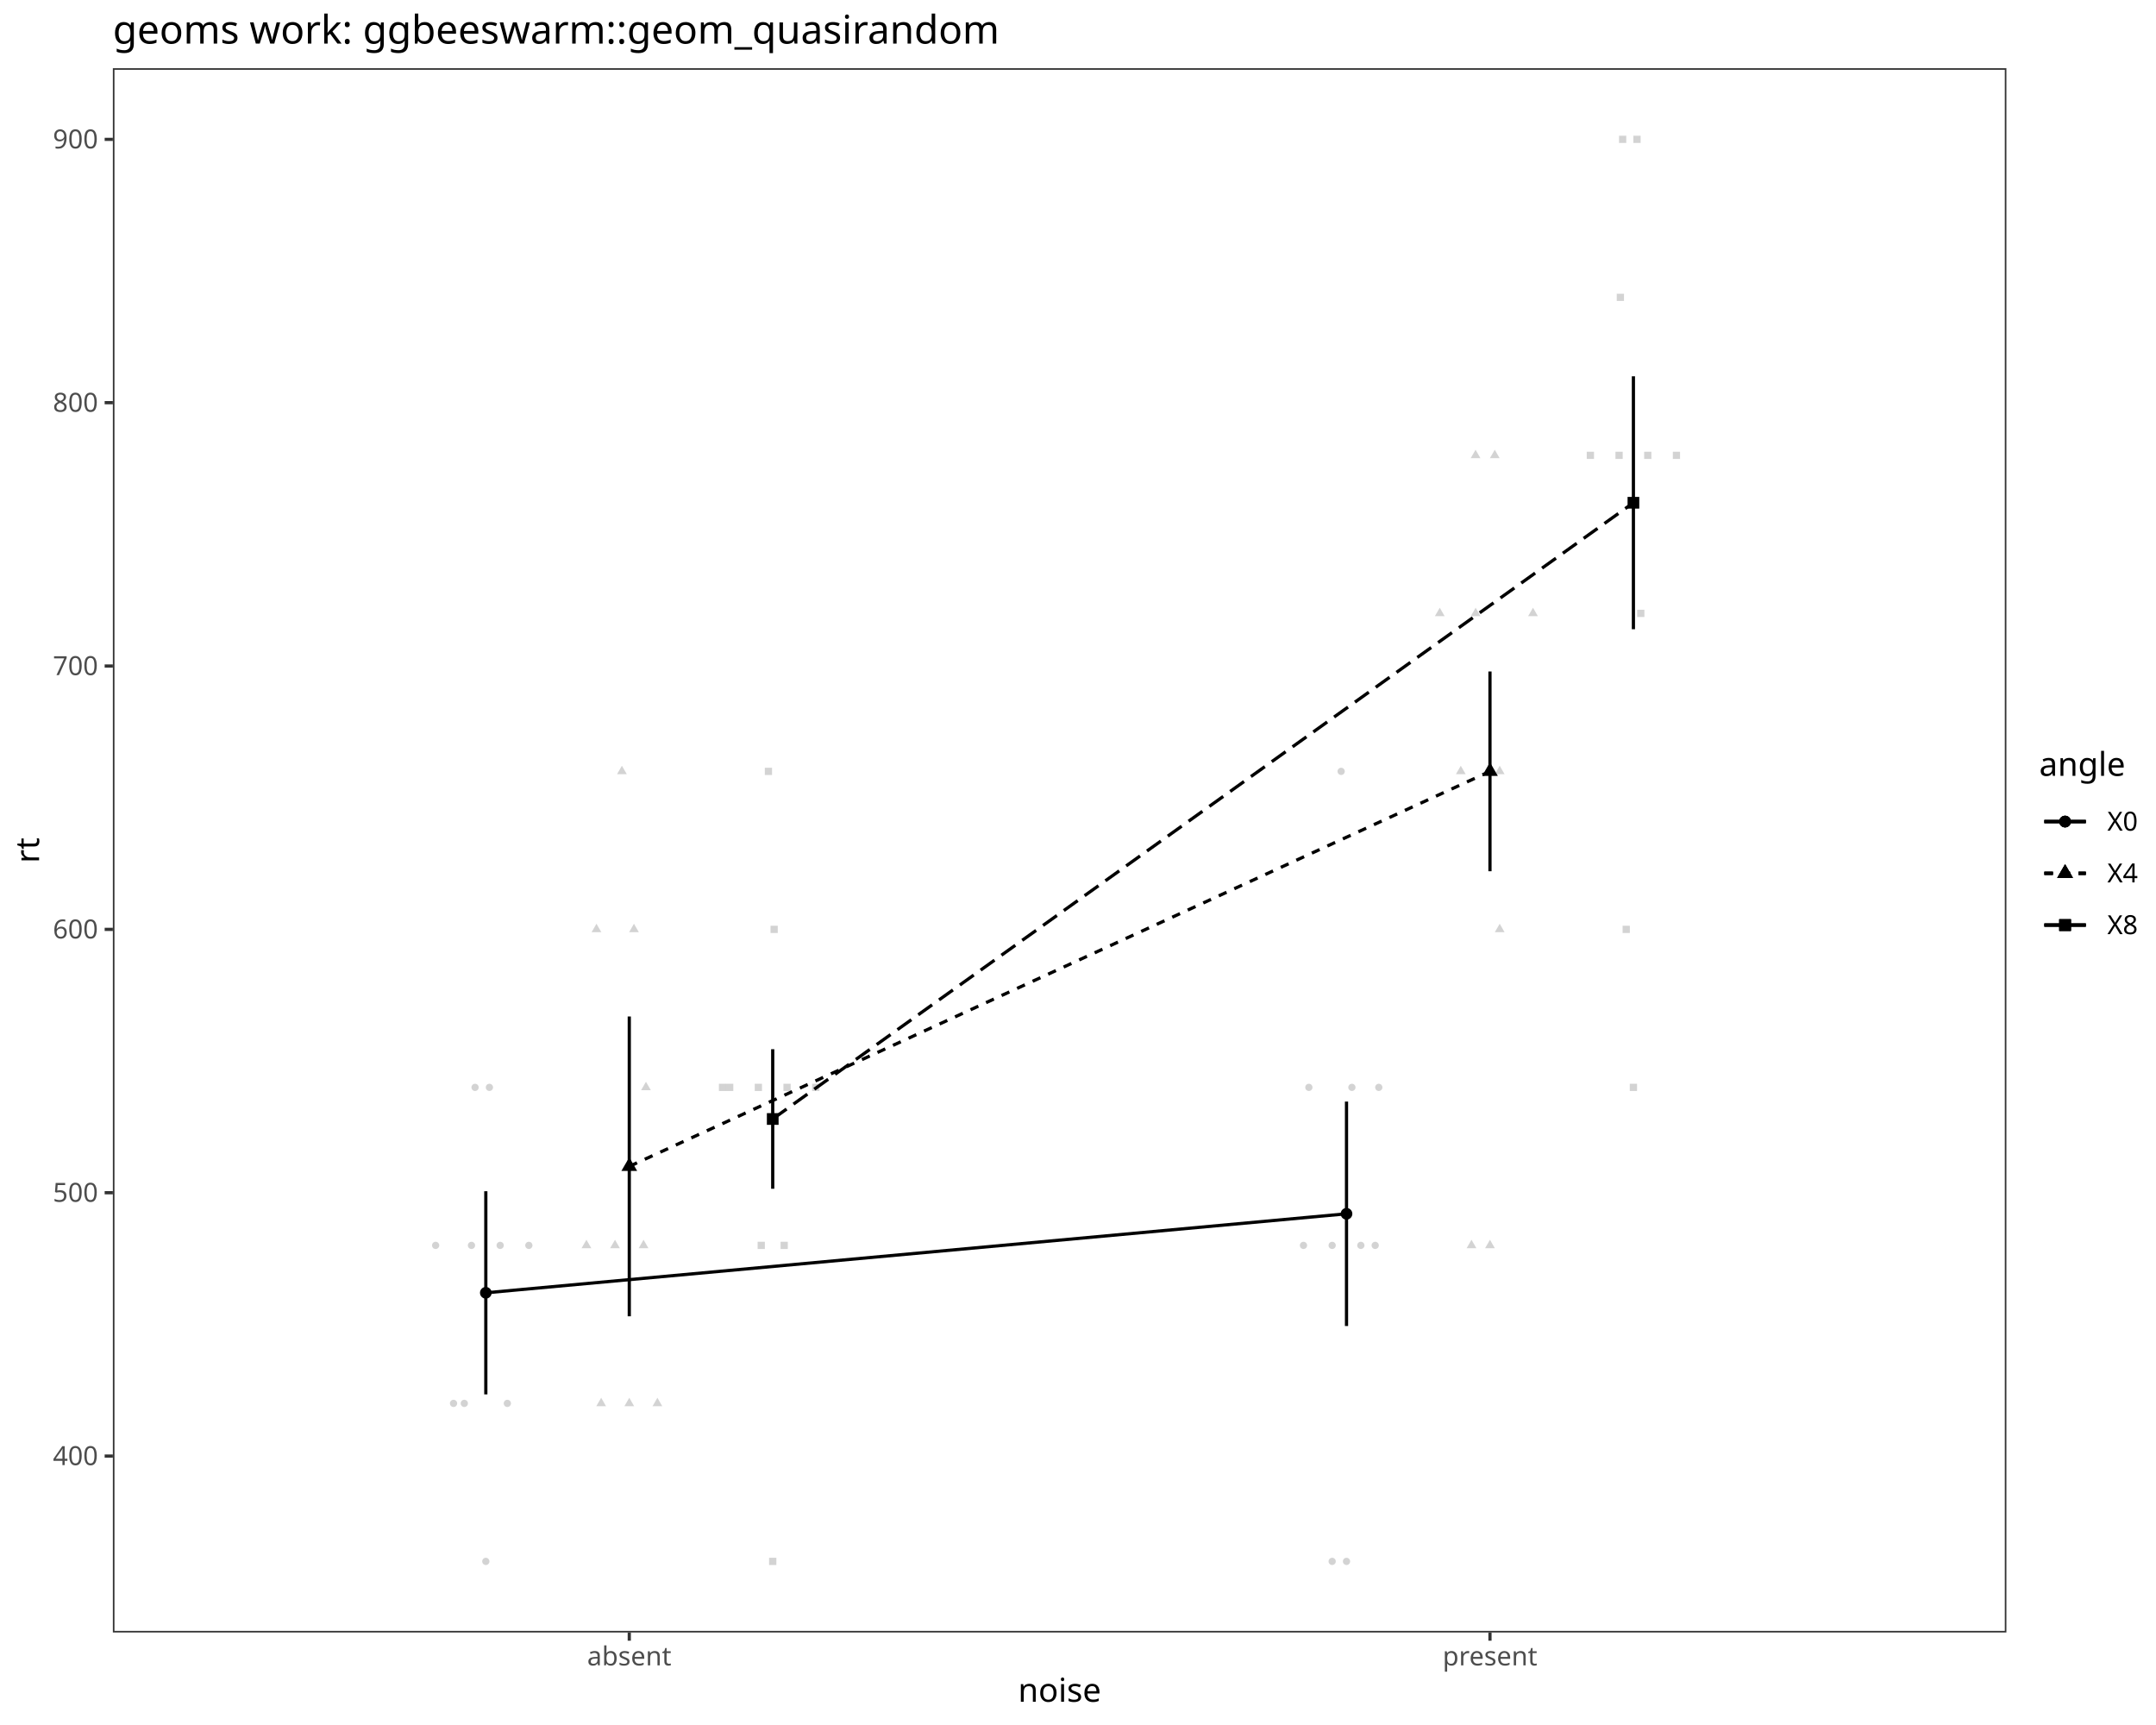
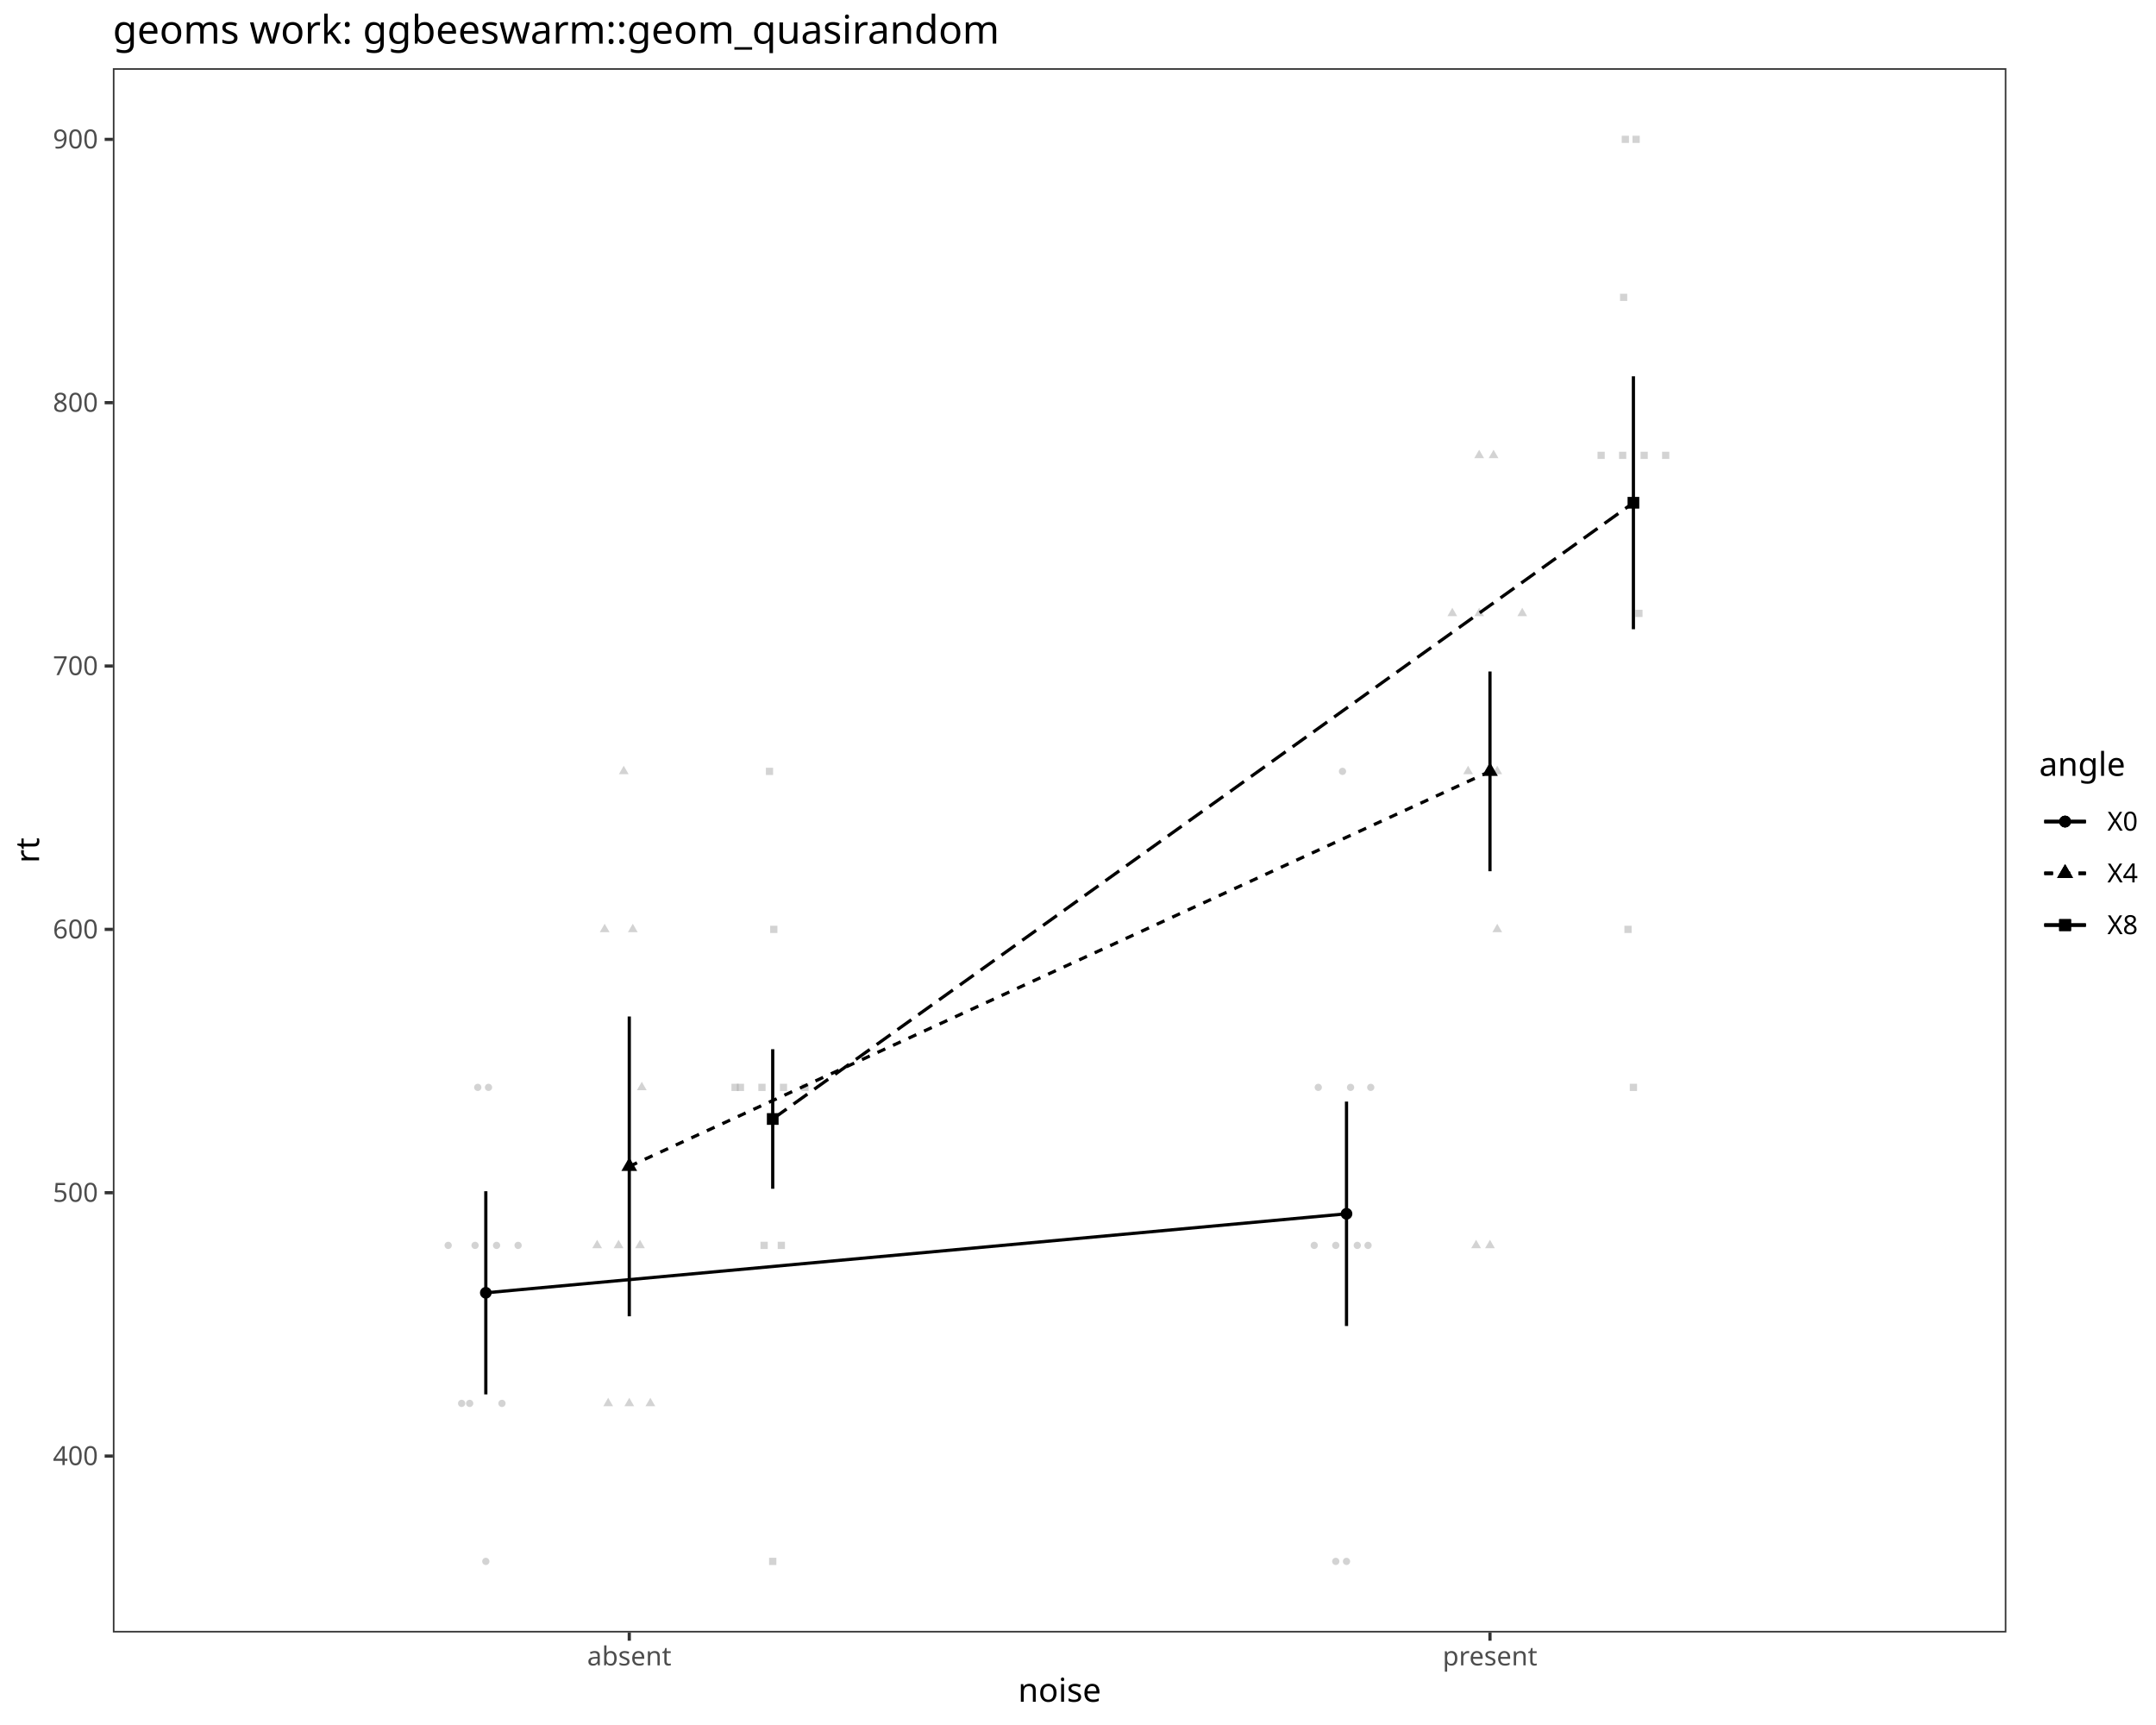
<svg xmlns="http://www.w3.org/2000/svg" class="svglite" data-engine-version="2.0" width="720.00pt" height="576.00pt" viewBox="0 0 720.00 576.00">
  <defs>
    <style type="text/css">
    .svglite line, .svglite polyline, .svglite polygon, .svglite path, .svglite rect, .svglite circle {
      fill: none;
      stroke: #000000;
      stroke-linecap: round;
      stroke-linejoin: round;
      stroke-miterlimit: 10.00;
    }
  </style>
  </defs>
  <rect width="100%" height="100%" style="stroke: none; fill: #FFFFFF;" />
  <defs>
    <clipPath id="cpMC4wMHw3MjAuMDB8MC4wMHw1NzYuMDA=">
      <rect x="0.00" y="0.00" width="720.00" height="576.00" />
    </clipPath>
  </defs>
  <g clip-path="url(#cpMC4wMHw3MjAuMDB8MC4wMHw1NzYuMDA=)">
    <rect x="0.00" y="0.00" width="720.00" height="576.00" style="stroke-width: 1.07; stroke: #FFFFFF; fill: #FFFFFF;" />
  </g>
  <defs>
    <clipPath id="cpMzcuNjl8NjcwLjA0fDIyLjc4fDU0NS4xMQ==">
      <rect x="37.69" y="22.78" width="632.35" height="522.33" />
    </clipPath>
  </defs>
  <g clip-path="url(#cpMzcuNjl8NjcwLjA0fDIyLjc4fDU0NS4xMQ==)">
    <rect x="37.69" y="22.78" width="632.35" height="522.33" style="stroke-width: 1.07; stroke: none; fill: #FFFFFF;" />
-     <circle cx="155.06" cy="468.61" r="1.21" style="stroke-width: 0.71; stroke: none; fill: #A9A9A9; fill-opacity: 0.50;" />
-     <circle cx="169.43" cy="468.61" r="1.21" style="stroke-width: 0.71; stroke: none; fill: #A9A9A9; fill-opacity: 0.50;" />
-     <circle cx="167.03" cy="415.85" r="1.21" style="stroke-width: 0.71; stroke: none; fill: #A9A9A9; fill-opacity: 0.50;" />
-     <circle cx="151.46" cy="468.61" r="1.21" style="stroke-width: 0.71; stroke: none; fill: #A9A9A9; fill-opacity: 0.50;" />
-     <circle cx="163.44" cy="363.09" r="1.21" style="stroke-width: 0.71; stroke: none; fill: #A9A9A9; fill-opacity: 0.50;" />
+     <circle cx="156.85" cy="468.61" r="1.21" style="stroke-width: 0.71; stroke: none; fill: #A9A9A9; fill-opacity: 0.50;" />
+     <circle cx="167.63" cy="468.61" r="1.21" style="stroke-width: 0.71; stroke: none; fill: #A9A9A9; fill-opacity: 0.50;" />
+     <circle cx="165.83" cy="415.85" r="1.21" style="stroke-width: 0.71; stroke: none; fill: #A9A9A9; fill-opacity: 0.50;" />
+     <circle cx="154.16" cy="468.61" r="1.21" style="stroke-width: 0.71; stroke: none; fill: #A9A9A9; fill-opacity: 0.50;" />
+     <circle cx="163.14" cy="363.09" r="1.21" style="stroke-width: 0.71; stroke: none; fill: #A9A9A9; fill-opacity: 0.50;" />
    <circle cx="162.24" cy="521.37" r="1.21" style="stroke-width: 0.71; stroke: none; fill: #A9A9A9; fill-opacity: 0.50;" />
-     <circle cx="157.45" cy="415.85" r="1.21" style="stroke-width: 0.71; stroke: none; fill: #A9A9A9; fill-opacity: 0.50;" />
-     <circle cx="176.61" cy="415.85" r="1.21" style="stroke-width: 0.71; stroke: none; fill: #A9A9A9; fill-opacity: 0.50;" />
-     <circle cx="158.65" cy="363.09" r="1.21" style="stroke-width: 0.71; stroke: none; fill: #A9A9A9; fill-opacity: 0.50;" />
-     <circle cx="145.48" cy="415.85" r="1.21" style="stroke-width: 0.71; stroke: none; fill: #A9A9A9; fill-opacity: 0.50;" />
-     <circle cx="459.25" cy="415.85" r="1.21" style="stroke-width: 0.71; stroke: none; fill: #A9A9A9; fill-opacity: 0.50;" />
+     <circle cx="158.65" cy="415.85" r="1.21" style="stroke-width: 0.71; stroke: none; fill: #A9A9A9; fill-opacity: 0.50;" />
+     <circle cx="173.02" cy="415.85" r="1.21" style="stroke-width: 0.71; stroke: none; fill: #A9A9A9; fill-opacity: 0.50;" />
+     <circle cx="159.55" cy="363.09" r="1.21" style="stroke-width: 0.71; stroke: none; fill: #A9A9A9; fill-opacity: 0.50;" />
+     <circle cx="149.67" cy="415.85" r="1.21" style="stroke-width: 0.71; stroke: none; fill: #A9A9A9; fill-opacity: 0.50;" />
+     <circle cx="456.86" cy="415.85" r="1.21" style="stroke-width: 0.71; stroke: none; fill: #A9A9A9; fill-opacity: 0.50;" />
    <circle cx="449.67" cy="521.37" r="1.21" style="stroke-width: 0.71; stroke: none; fill: #A9A9A9; fill-opacity: 0.50;" />
-     <circle cx="447.88" cy="257.57" r="1.21" style="stroke-width: 0.71; stroke: none; fill: #A9A9A9; fill-opacity: 0.50;" />
-     <circle cx="435.30" cy="415.85" r="1.21" style="stroke-width: 0.71; stroke: none; fill: #A9A9A9; fill-opacity: 0.50;" />
-     <circle cx="454.46" cy="415.85" r="1.21" style="stroke-width: 0.71; stroke: none; fill: #A9A9A9; fill-opacity: 0.50;" />
-     <circle cx="444.88" cy="521.37" r="1.21" style="stroke-width: 0.71; stroke: none; fill: #A9A9A9; fill-opacity: 0.50;" />
-     <circle cx="460.45" cy="363.09" r="1.21" style="stroke-width: 0.71; stroke: none; fill: #A9A9A9; fill-opacity: 0.50;" />
-     <circle cx="437.10" cy="363.09" r="1.21" style="stroke-width: 0.71; stroke: none; fill: #A9A9A9; fill-opacity: 0.50;" />
-     <circle cx="444.88" cy="415.85" r="1.21" style="stroke-width: 0.71; stroke: none; fill: #A9A9A9; fill-opacity: 0.50;" />
-     <circle cx="451.47" cy="363.09" r="1.21" style="stroke-width: 0.71; stroke: none; fill: #A9A9A9; fill-opacity: 0.50;" />
+     <circle cx="448.33" cy="257.57" r="1.21" style="stroke-width: 0.71; stroke: none; fill: #A9A9A9; fill-opacity: 0.50;" />
+     <circle cx="438.89" cy="415.85" r="1.21" style="stroke-width: 0.71; stroke: none; fill: #A9A9A9; fill-opacity: 0.50;" />
+     <circle cx="453.27" cy="415.85" r="1.21" style="stroke-width: 0.71; stroke: none; fill: #A9A9A9; fill-opacity: 0.50;" />
+     <circle cx="446.08" cy="521.37" r="1.21" style="stroke-width: 0.71; stroke: none; fill: #A9A9A9; fill-opacity: 0.50;" />
+     <circle cx="457.76" cy="363.09" r="1.21" style="stroke-width: 0.71; stroke: none; fill: #A9A9A9; fill-opacity: 0.50;" />
+     <circle cx="440.24" cy="363.09" r="1.21" style="stroke-width: 0.71; stroke: none; fill: #A9A9A9; fill-opacity: 0.50;" />
+     <circle cx="446.08" cy="415.85" r="1.21" style="stroke-width: 0.71; stroke: none; fill: #A9A9A9; fill-opacity: 0.50;" />
+     <circle cx="451.02" cy="363.09" r="1.21" style="stroke-width: 0.71; stroke: none; fill: #A9A9A9; fill-opacity: 0.50;" />
    <polygon points="210.15,466.73 211.77,469.55 208.52,469.55 " style="stroke-width: 0.71; stroke: none; fill: #A9A9A9; fill-opacity: 0.50;" />
-     <polygon points="195.84,413.97 197.47,416.79 194.21,416.79 " style="stroke-width: 0.71; stroke: none; fill: #A9A9A9; fill-opacity: 0.50;" />
-     <polygon points="214.92,413.97 216.54,416.79 213.29,416.79 " style="stroke-width: 0.71; stroke: none; fill: #A9A9A9; fill-opacity: 0.50;" />
-     <polygon points="215.72,361.21 217.35,364.03 214.09,364.03 " style="stroke-width: 0.71; stroke: none; fill: #A9A9A9; fill-opacity: 0.50;" />
-     <polygon points="207.69,255.69 209.32,258.51 206.06,258.51 " style="stroke-width: 0.71; stroke: none; fill: #A9A9A9; fill-opacity: 0.50;" />
-     <polygon points="200.76,466.73 202.38,469.55 199.13,469.55 " style="stroke-width: 0.71; stroke: none; fill: #A9A9A9; fill-opacity: 0.50;" />
-     <polygon points="205.38,413.97 207.01,416.79 203.75,416.79 " style="stroke-width: 0.71; stroke: none; fill: #A9A9A9; fill-opacity: 0.50;" />
-     <polygon points="199.19,308.45 200.82,311.27 197.56,311.27 " style="stroke-width: 0.71; stroke: none; fill: #A9A9A9; fill-opacity: 0.50;" />
-     <polygon points="211.71,308.45 213.34,311.27 210.09,311.27 " style="stroke-width: 0.71; stroke: none; fill: #A9A9A9; fill-opacity: 0.50;" />
-     <polygon points="219.54,466.73 221.16,469.55 217.91,469.55 " style="stroke-width: 0.71; stroke: none; fill: #A9A9A9; fill-opacity: 0.50;" />
-     <polygon points="500.83,308.45 502.45,311.27 499.20,311.27 " style="stroke-width: 0.71; stroke: none; fill: #A9A9A9; fill-opacity: 0.50;" />
+     <polygon points="199.42,413.97 201.04,416.79 197.79,416.79 " style="stroke-width: 0.71; stroke: none; fill: #A9A9A9; fill-opacity: 0.50;" />
+     <polygon points="213.72,413.97 215.35,416.79 212.10,416.79 " style="stroke-width: 0.71; stroke: none; fill: #A9A9A9; fill-opacity: 0.50;" />
+     <polygon points="214.33,361.21 215.95,364.03 212.70,364.03 " style="stroke-width: 0.71; stroke: none; fill: #A9A9A9; fill-opacity: 0.50;" />
+     <polygon points="208.30,255.69 209.93,258.51 206.68,258.51 " style="stroke-width: 0.71; stroke: none; fill: #A9A9A9; fill-opacity: 0.50;" />
+     <polygon points="203.10,466.73 204.73,469.55 201.48,469.55 " style="stroke-width: 0.71; stroke: none; fill: #A9A9A9; fill-opacity: 0.50;" />
+     <polygon points="206.57,413.97 208.20,416.79 204.94,416.79 " style="stroke-width: 0.71; stroke: none; fill: #A9A9A9; fill-opacity: 0.50;" />
+     <polygon points="201.93,308.45 203.56,311.27 200.30,311.27 " style="stroke-width: 0.71; stroke: none; fill: #A9A9A9; fill-opacity: 0.50;" />
+     <polygon points="211.32,308.45 212.95,311.27 209.69,311.27 " style="stroke-width: 0.71; stroke: none; fill: #A9A9A9; fill-opacity: 0.50;" />
+     <polygon points="217.19,466.73 218.82,469.55 215.56,469.55 " style="stroke-width: 0.71; stroke: none; fill: #A9A9A9; fill-opacity: 0.50;" />
+     <polygon points="500.01,308.45 501.64,311.27 498.39,311.27 " style="stroke-width: 0.71; stroke: none; fill: #A9A9A9; fill-opacity: 0.50;" />
    <polygon points="497.58,413.97 499.20,416.79 495.95,416.79 " style="stroke-width: 0.71; stroke: none; fill: #A9A9A9; fill-opacity: 0.50;" />
-     <polygon points="499.18,150.17 500.81,152.99 497.55,152.99 " style="stroke-width: 0.71; stroke: none; fill: #A9A9A9; fill-opacity: 0.50;" />
-     <polygon points="492.77,150.17 494.39,152.99 491.14,152.99 " style="stroke-width: 0.71; stroke: none; fill: #A9A9A9; fill-opacity: 0.50;" />
-     <polygon points="487.83,255.69 489.46,258.51 486.21,258.51 " style="stroke-width: 0.71; stroke: none; fill: #A9A9A9; fill-opacity: 0.50;" />
-     <polygon points="491.41,413.97 493.04,416.79 489.78,416.79 " style="stroke-width: 0.71; stroke: none; fill: #A9A9A9; fill-opacity: 0.50;" />
-     <polygon points="492.79,202.93 494.41,205.75 491.16,205.75 " style="stroke-width: 0.71; stroke: none; fill: #A9A9A9; fill-opacity: 0.50;" />
-     <polygon points="511.95,202.93 513.58,205.75 510.32,205.75 " style="stroke-width: 0.71; stroke: none; fill: #A9A9A9; fill-opacity: 0.50;" />
-     <polygon points="480.81,202.93 482.44,205.75 479.18,205.75 " style="stroke-width: 0.71; stroke: none; fill: #A9A9A9; fill-opacity: 0.50;" />
-     <polygon points="500.83,255.69 502.45,258.51 499.20,258.51 " style="stroke-width: 0.71; stroke: none; fill: #A9A9A9; fill-opacity: 0.50;" />
-     <polygon points="253.01,417.06 255.43,417.06 255.43,414.64 253.01,414.64 " style="stroke-width: 0.71; stroke: none; fill: #A9A9A9; fill-opacity: 0.50;" />
-     <polygon points="260.68,417.06 263.09,417.06 263.09,414.64 260.68,414.64 " style="stroke-width: 0.71; stroke: none; fill: #A9A9A9; fill-opacity: 0.50;" />
-     <polygon points="242.47,364.30 244.89,364.30 244.89,361.88 242.47,361.88 " style="stroke-width: 0.71; stroke: none; fill: #A9A9A9; fill-opacity: 0.50;" />
-     <polygon points="261.63,364.30 264.05,364.30 264.05,361.88 261.63,361.88 " style="stroke-width: 0.71; stroke: none; fill: #A9A9A9; fill-opacity: 0.50;" />
-     <polygon points="252.05,364.30 254.47,364.30 254.47,361.88 252.05,361.88 " style="stroke-width: 0.71; stroke: none; fill: #A9A9A9; fill-opacity: 0.50;" />
+     <polygon points="498.78,150.17 500.41,152.99 497.15,152.99 " style="stroke-width: 0.71; stroke: none; fill: #A9A9A9; fill-opacity: 0.50;" />
+     <polygon points="493.97,150.17 495.60,152.99 492.34,152.99 " style="stroke-width: 0.71; stroke: none; fill: #A9A9A9; fill-opacity: 0.50;" />
+     <polygon points="490.27,255.69 491.90,258.51 488.64,258.51 " style="stroke-width: 0.71; stroke: none; fill: #A9A9A9; fill-opacity: 0.50;" />
+     <polygon points="492.95,413.97 494.58,416.79 491.32,416.79 " style="stroke-width: 0.71; stroke: none; fill: #A9A9A9; fill-opacity: 0.50;" />
+     <polygon points="493.98,202.93 495.61,205.75 492.36,205.75 " style="stroke-width: 0.71; stroke: none; fill: #A9A9A9; fill-opacity: 0.50;" />
+     <polygon points="508.36,202.93 509.98,205.75 506.73,205.75 " style="stroke-width: 0.71; stroke: none; fill: #A9A9A9; fill-opacity: 0.50;" />
+     <polygon points="485.00,202.93 486.63,205.75 483.38,205.75 " style="stroke-width: 0.71; stroke: none; fill: #A9A9A9; fill-opacity: 0.50;" />
+     <polygon points="500.01,255.69 501.64,258.51 498.39,258.51 " style="stroke-width: 0.71; stroke: none; fill: #A9A9A9; fill-opacity: 0.50;" />
+     <polygon points="253.97,417.06 256.39,417.06 256.39,414.64 253.97,414.64 " style="stroke-width: 0.71; stroke: none; fill: #A9A9A9; fill-opacity: 0.50;" />
+     <polygon points="259.72,417.06 262.13,417.06 262.13,414.64 259.72,414.64 " style="stroke-width: 0.71; stroke: none; fill: #A9A9A9; fill-opacity: 0.50;" />
+     <polygon points="246.07,364.30 248.48,364.30 248.48,361.88 246.07,361.88 " style="stroke-width: 0.71; stroke: none; fill: #A9A9A9; fill-opacity: 0.50;" />
+     <polygon points="260.44,364.30 262.85,364.30 262.85,361.88 260.44,361.88 " style="stroke-width: 0.71; stroke: none; fill: #A9A9A9; fill-opacity: 0.50;" />
+     <polygon points="253.25,364.30 255.67,364.30 255.67,361.88 253.25,361.88 " style="stroke-width: 0.71; stroke: none; fill: #A9A9A9; fill-opacity: 0.50;" />
    <polygon points="256.84,522.58 259.26,522.58 259.26,520.16 256.84,520.16 " style="stroke-width: 0.71; stroke: none; fill: #A9A9A9; fill-opacity: 0.50;" />
-     <polygon points="257.32,311.54 259.74,311.54 259.74,309.12 257.32,309.12 " style="stroke-width: 0.71; stroke: none; fill: #A9A9A9; fill-opacity: 0.50;" />
-     <polygon points="255.41,258.78 257.82,258.78 257.82,256.36 255.41,256.36 " style="stroke-width: 0.71; stroke: none; fill: #A9A9A9; fill-opacity: 0.50;" />
-     <polygon points="271.21,364.30 273.63,364.30 273.63,361.88 271.21,361.88 " style="stroke-width: 0.71; stroke: none; fill: #A9A9A9; fill-opacity: 0.50;" />
-     <polygon points="240.08,364.30 242.49,364.30 242.49,361.88 240.08,361.88 " style="stroke-width: 0.71; stroke: none; fill: #A9A9A9; fill-opacity: 0.50;" />
-     <polygon points="529.90,153.25 532.32,153.25 532.32,150.84 529.90,150.84 " style="stroke-width: 0.71; stroke: none; fill: #A9A9A9; fill-opacity: 0.50;" />
-     <polygon points="541.87,311.54 544.29,311.54 544.29,309.12 541.87,309.12 " style="stroke-width: 0.71; stroke: none; fill: #A9A9A9; fill-opacity: 0.50;" />
-     <polygon points="549.07,153.25 551.48,153.25 551.48,150.84 549.07,150.84 " style="stroke-width: 0.71; stroke: none; fill: #A9A9A9; fill-opacity: 0.50;" />
-     <polygon points="545.47,47.73 547.89,47.73 547.89,45.32 545.47,45.32 " style="stroke-width: 0.71; stroke: none; fill: #A9A9A9; fill-opacity: 0.50;" />
-     <polygon points="546.73,206.02 549.15,206.02 549.15,203.60 546.73,203.60 " style="stroke-width: 0.71; stroke: none; fill: #A9A9A9; fill-opacity: 0.50;" />
+     <polygon points="257.20,311.54 259.62,311.54 259.62,309.12 257.20,309.12 " style="stroke-width: 0.71; stroke: none; fill: #A9A9A9; fill-opacity: 0.50;" />
+     <polygon points="255.77,258.78 258.18,258.78 258.18,256.36 255.77,256.36 " style="stroke-width: 0.71; stroke: none; fill: #A9A9A9; fill-opacity: 0.50;" />
+     <polygon points="267.62,364.30 270.04,364.30 270.04,361.88 267.62,361.88 " style="stroke-width: 0.71; stroke: none; fill: #A9A9A9; fill-opacity: 0.50;" />
+     <polygon points="244.27,364.30 246.69,364.30 246.69,361.88 244.27,361.88 " style="stroke-width: 0.71; stroke: none; fill: #A9A9A9; fill-opacity: 0.50;" />
+     <polygon points="533.50,153.25 535.91,153.25 535.91,150.84 533.50,150.84 " style="stroke-width: 0.71; stroke: none; fill: #A9A9A9; fill-opacity: 0.50;" />
+     <polygon points="542.47,311.54 544.89,311.54 544.89,309.12 542.47,309.12 " style="stroke-width: 0.71; stroke: none; fill: #A9A9A9; fill-opacity: 0.50;" />
+     <polygon points="547.87,153.25 550.28,153.25 550.28,150.84 547.87,150.84 " style="stroke-width: 0.71; stroke: none; fill: #A9A9A9; fill-opacity: 0.50;" />
+     <polygon points="545.17,47.73 547.59,47.73 547.59,45.32 545.17,45.32 " style="stroke-width: 0.71; stroke: none; fill: #A9A9A9; fill-opacity: 0.50;" />
+     <polygon points="546.12,206.02 548.53,206.02 548.53,203.60 546.12,203.60 " style="stroke-width: 0.71; stroke: none; fill: #A9A9A9; fill-opacity: 0.50;" />
    <polygon points="544.27,364.30 546.69,364.30 546.69,361.88 544.27,361.88 " style="stroke-width: 0.71; stroke: none; fill: #A9A9A9; fill-opacity: 0.50;" />
-     <polygon points="539.92,100.49 542.33,100.49 542.33,98.08 539.92,98.08 " style="stroke-width: 0.71; stroke: none; fill: #A9A9A9; fill-opacity: 0.50;" />
-     <polygon points="540.68,47.73 543.10,47.73 543.10,45.32 540.68,45.32 " style="stroke-width: 0.71; stroke: none; fill: #A9A9A9; fill-opacity: 0.50;" />
-     <polygon points="539.48,153.25 541.90,153.25 541.90,150.84 539.48,150.84 " style="stroke-width: 0.71; stroke: none; fill: #A9A9A9; fill-opacity: 0.50;" />
-     <polygon points="558.65,153.25 561.06,153.25 561.06,150.84 558.65,150.84 " style="stroke-width: 0.71; stroke: none; fill: #A9A9A9; fill-opacity: 0.50;" />
+     <polygon points="541.01,100.49 543.42,100.49 543.42,98.08 541.01,98.08 " style="stroke-width: 0.71; stroke: none; fill: #A9A9A9; fill-opacity: 0.50;" />
+     <polygon points="541.58,47.73 544.00,47.73 544.00,45.32 541.58,45.32 " style="stroke-width: 0.71; stroke: none; fill: #A9A9A9; fill-opacity: 0.50;" />
+     <polygon points="540.68,153.25 543.10,153.25 543.10,150.84 540.68,150.84 " style="stroke-width: 0.71; stroke: none; fill: #A9A9A9; fill-opacity: 0.50;" />
+     <polygon points="555.05,153.25 557.47,153.25 557.47,150.84 555.05,150.84 " style="stroke-width: 0.71; stroke: none; fill: #A9A9A9; fill-opacity: 0.50;" />
    <circle cx="162.24" cy="431.68" r="1.95" style="stroke-width: 0.71; stroke: none; fill: #000000;" />
    <circle cx="449.67" cy="405.30" r="1.95" style="stroke-width: 0.71; stroke: none; fill: #000000;" />
    <polyline points="162.24,431.68 449.67,405.30 " style="stroke-width: 1.07; stroke-linecap: butt;" />
    <polyline points="162.24,397.76 162.24,397.76 " style="stroke-width: 1.07; stroke-linecap: butt;" />
    <polyline points="162.24,397.76 162.24,465.60 " style="stroke-width: 1.07; stroke-linecap: butt;" />
    <polyline points="162.24,465.60 162.24,465.60 " style="stroke-width: 1.07; stroke-linecap: butt;" />
    <polyline points="449.67,367.83 449.67,367.83 " style="stroke-width: 1.07; stroke-linecap: butt;" />
    <polyline points="449.67,367.83 449.67,442.77 " style="stroke-width: 1.07; stroke-linecap: butt;" />
    <polyline points="449.67,442.77 449.67,442.77 " style="stroke-width: 1.07; stroke-linecap: butt;" />
    <polygon points="210.15,386.43 212.78,390.99 207.51,390.99 " style="stroke-width: 0.71; stroke: none; fill: #000000;" />
    <polygon points="497.58,254.53 500.21,259.09 494.95,259.09 " style="stroke-width: 0.71; stroke: none; fill: #000000;" />
    <polyline points="210.15,389.47 497.58,257.57 " style="stroke-width: 1.07; stroke-dasharray: 2.85,2.85; stroke-linecap: butt;" />
    <polyline points="210.15,339.41 210.15,339.41 " style="stroke-width: 1.07; stroke-linecap: butt;" />
    <polyline points="210.15,339.41 210.15,439.52 " style="stroke-width: 1.07; stroke-linecap: butt;" />
    <polyline points="210.15,439.52 210.15,439.52 " style="stroke-width: 1.07; stroke-linecap: butt;" />
    <polyline points="497.58,224.21 497.58,224.21 " style="stroke-width: 1.07; stroke-linecap: butt;" />
    <polyline points="497.58,224.21 497.58,290.92 " style="stroke-width: 1.07; stroke-linecap: butt;" />
    <polyline points="497.58,290.92 497.58,290.92 " style="stroke-width: 1.07; stroke-linecap: butt;" />
    <polygon points="256.10,375.60 260.01,375.60 260.01,371.69 256.10,371.69 " style="stroke-width: 0.71; stroke: none; fill: #000000;" />
    <polygon points="543.53,169.83 547.44,169.83 547.44,165.92 543.53,165.92 " style="stroke-width: 0.71; stroke: none; fill: #000000;" />
    <polyline points="258.05,373.64 545.48,167.87 " style="stroke-width: 1.07; stroke-dasharray: 5.69,2.85; stroke-linecap: butt;" />
    <polyline points="258.05,350.34 258.05,350.34 " style="stroke-width: 1.07; stroke-linecap: butt;" />
    <polyline points="258.05,350.34 258.05,396.94 " style="stroke-width: 1.07; stroke-linecap: butt;" />
    <polyline points="258.05,396.94 258.05,396.94 " style="stroke-width: 1.07; stroke-linecap: butt;" />
    <polyline points="545.48,125.64 545.48,125.64 " style="stroke-width: 1.07; stroke-linecap: butt;" />
    <polyline points="545.48,125.64 545.48,210.11 " style="stroke-width: 1.07; stroke-linecap: butt;" />
    <polyline points="545.48,210.11 545.48,210.11 " style="stroke-width: 1.07; stroke-linecap: butt;" />
    <rect x="37.69" y="22.78" width="632.35" height="522.33" style="stroke-width: 1.07; stroke: #333333;" />
  </g>
  <g clip-path="url(#cpMC4wMHw3MjAuMDB8MC4wMHw1NzYuMDA=)">
    <text x="32.76" y="489.22" text-anchor="end" style="font-size: 8.80px; fill: #4D4D4D; font-family: sans;" textLength="14.68px" lengthAdjust="spacingAndGlyphs">400</text>
    <text x="32.76" y="401.29" text-anchor="end" style="font-size: 8.80px; fill: #4D4D4D; font-family: sans;" textLength="14.68px" lengthAdjust="spacingAndGlyphs">500</text>
    <text x="32.76" y="313.36" text-anchor="end" style="font-size: 8.80px; fill: #4D4D4D; font-family: sans;" textLength="14.68px" lengthAdjust="spacingAndGlyphs">600</text>
    <text x="32.76" y="225.42" text-anchor="end" style="font-size: 8.80px; fill: #4D4D4D; font-family: sans;" textLength="14.68px" lengthAdjust="spacingAndGlyphs">700</text>
    <text x="32.76" y="137.49" text-anchor="end" style="font-size: 8.80px; fill: #4D4D4D; font-family: sans;" textLength="14.68px" lengthAdjust="spacingAndGlyphs">800</text>
    <text x="32.76" y="49.55" text-anchor="end" style="font-size: 8.80px; fill: #4D4D4D; font-family: sans;" textLength="14.68px" lengthAdjust="spacingAndGlyphs">900</text>
    <polyline points="34.95,486.20 37.69,486.20 " style="stroke-width: 1.07; stroke: #333333; stroke-linecap: butt;" />
    <polyline points="34.95,398.26 37.69,398.26 " style="stroke-width: 1.07; stroke: #333333; stroke-linecap: butt;" />
    <polyline points="34.95,310.33 37.69,310.33 " style="stroke-width: 1.07; stroke: #333333; stroke-linecap: butt;" />
    <polyline points="34.95,222.39 37.69,222.39 " style="stroke-width: 1.07; stroke: #333333; stroke-linecap: butt;" />
    <polyline points="34.95,134.46 37.69,134.46 " style="stroke-width: 1.07; stroke: #333333; stroke-linecap: butt;" />
    <polyline points="34.95,46.53 37.69,46.53 " style="stroke-width: 1.07; stroke: #333333; stroke-linecap: butt;" />
    <polyline points="210.15,547.85 210.15,545.11 " style="stroke-width: 1.07; stroke: #333333; stroke-linecap: butt;" />
    <polyline points="497.58,547.85 497.58,545.11 " style="stroke-width: 1.07; stroke: #333333; stroke-linecap: butt;" />
    <text x="210.15" y="556.10" text-anchor="middle" style="font-size: 8.80px; fill: #4D4D4D; font-family: sans;" textLength="26.43px" lengthAdjust="spacingAndGlyphs">absent</text>
    <text x="497.58" y="556.10" text-anchor="middle" style="font-size: 8.80px; fill: #4D4D4D; font-family: sans;" textLength="29.36px" lengthAdjust="spacingAndGlyphs">present</text>
    <text x="353.86" y="568.24" text-anchor="middle" style="font-size: 11.00px; font-family: sans;" textLength="26.30px" lengthAdjust="spacingAndGlyphs">noise</text>
    <text transform="translate(13.05,283.95) rotate(-90)" text-anchor="middle" style="font-size: 11.00px; font-family: sans;" textLength="6.72px" lengthAdjust="spacingAndGlyphs">rt</text>
    <rect x="681.00" y="250.36" width="33.53" height="67.17" style="stroke-width: 1.07; stroke: none; fill: #FFFFFF;" />
    <text x="681.00" y="259.07" style="font-size: 11.00px; font-family: sans;" textLength="26.91px" lengthAdjust="spacingAndGlyphs">angle</text>
    <rect x="681.00" y="265.69" width="17.28" height="17.28" style="stroke-width: 1.07; stroke: none; fill: #FFFFFF;" />
    <circle cx="689.64" cy="274.33" r="1.21" style="stroke-width: 0.71; stroke: none; fill: #A9A9A9; fill-opacity: 0.50;" />
    <circle cx="689.64" cy="274.33" r="1.95" style="stroke-width: 0.71; stroke: none; fill: #000000;" />
    <line x1="682.72" y1="274.33" x2="696.55" y2="274.33" style="stroke-width: 1.07; stroke-linecap: butt;" />
    <circle cx="689.64" cy="274.33" r="1.95" style="stroke-width: 0.71; stroke: none; fill: #000000;" />
    <line x1="682.72" y1="274.33" x2="696.55" y2="274.33" style="stroke-width: 1.07; stroke-linecap: butt;" />
    <circle cx="689.64" cy="274.33" r="1.95" style="stroke-width: 0.71; stroke: none; fill: #000000;" />
    <line x1="682.72" y1="274.33" x2="696.55" y2="274.33" style="stroke-width: 1.07; stroke-linecap: butt;" />
    <rect x="681.00" y="282.97" width="17.28" height="17.28" style="stroke-width: 1.07; stroke: none; fill: #FFFFFF;" />
    <polygon points="689.64,289.74 691.26,292.55 688.01,292.55 " style="stroke-width: 0.71; stroke: none; fill: #A9A9A9; fill-opacity: 0.50;" />
    <polygon points="689.64,288.57 692.27,293.13 687.00,293.13 " style="stroke-width: 0.71; stroke: none; fill: #000000;" />
    <line x1="682.72" y1="291.61" x2="696.55" y2="291.61" style="stroke-width: 1.07; stroke-dasharray: 2.85,2.85; stroke-linecap: butt;" />
    <polygon points="689.64,288.57 692.27,293.13 687.00,293.13 " style="stroke-width: 0.71; stroke: none; fill: #000000;" />
    <line x1="682.72" y1="291.61" x2="696.55" y2="291.61" style="stroke-width: 1.07; stroke-dasharray: 2.85,2.85; stroke-linecap: butt;" />
    <polygon points="689.64,288.57 692.27,293.13 687.00,293.13 " style="stroke-width: 0.71; stroke: none; fill: #000000;" />
    <line x1="682.72" y1="291.61" x2="696.55" y2="291.61" style="stroke-width: 1.07; stroke-dasharray: 2.85,2.85; stroke-linecap: butt;" />
    <rect x="681.00" y="300.25" width="17.28" height="17.28" style="stroke-width: 1.07; stroke: none; fill: #FFFFFF;" />
    <polygon points="688.43,310.10 690.84,310.10 690.84,307.69 688.43,307.69 " style="stroke-width: 0.71; stroke: none; fill: #A9A9A9; fill-opacity: 0.50;" />
    <polygon points="687.68,310.85 691.59,310.85 691.59,306.94 687.68,306.94 " style="stroke-width: 0.71; stroke: none; fill: #000000;" />
    <line x1="682.72" y1="308.89" x2="696.55" y2="308.89" style="stroke-width: 1.07; stroke-dasharray: 5.69,2.85; stroke-linecap: butt;" />
    <polygon points="687.68,310.85 691.59,310.85 691.59,306.94 687.68,306.94 " style="stroke-width: 0.71; stroke: none; fill: #000000;" />
    <line x1="682.72" y1="308.89" x2="696.55" y2="308.89" style="stroke-width: 1.07; stroke-dasharray: 5.69,2.85; stroke-linecap: butt;" />
    <polygon points="687.68,310.85 691.59,310.85 691.59,306.94 687.68,306.94 " style="stroke-width: 0.71; stroke: none; fill: #000000;" />
    <line x1="682.72" y1="308.89" x2="696.55" y2="308.89" style="stroke-width: 1.07; stroke-dasharray: 5.69,2.85; stroke-linecap: butt;" />
    <text x="703.75" y="277.36" style="font-size: 8.80px; font-family: sans;" textLength="10.77px" lengthAdjust="spacingAndGlyphs">X0</text>
    <text x="703.75" y="294.64" style="font-size: 8.80px; font-family: sans;" textLength="10.77px" lengthAdjust="spacingAndGlyphs">X4</text>
    <text x="703.75" y="311.92" style="font-size: 8.80px; font-family: sans;" textLength="10.77px" lengthAdjust="spacingAndGlyphs">X8</text>
    <text x="37.69" y="14.56" style="font-size: 13.20px; font-family: sans;" textLength="278.13px" lengthAdjust="spacingAndGlyphs">geoms work: ggbeeswarm::geom_quasirandom</text>
  </g>
</svg>
